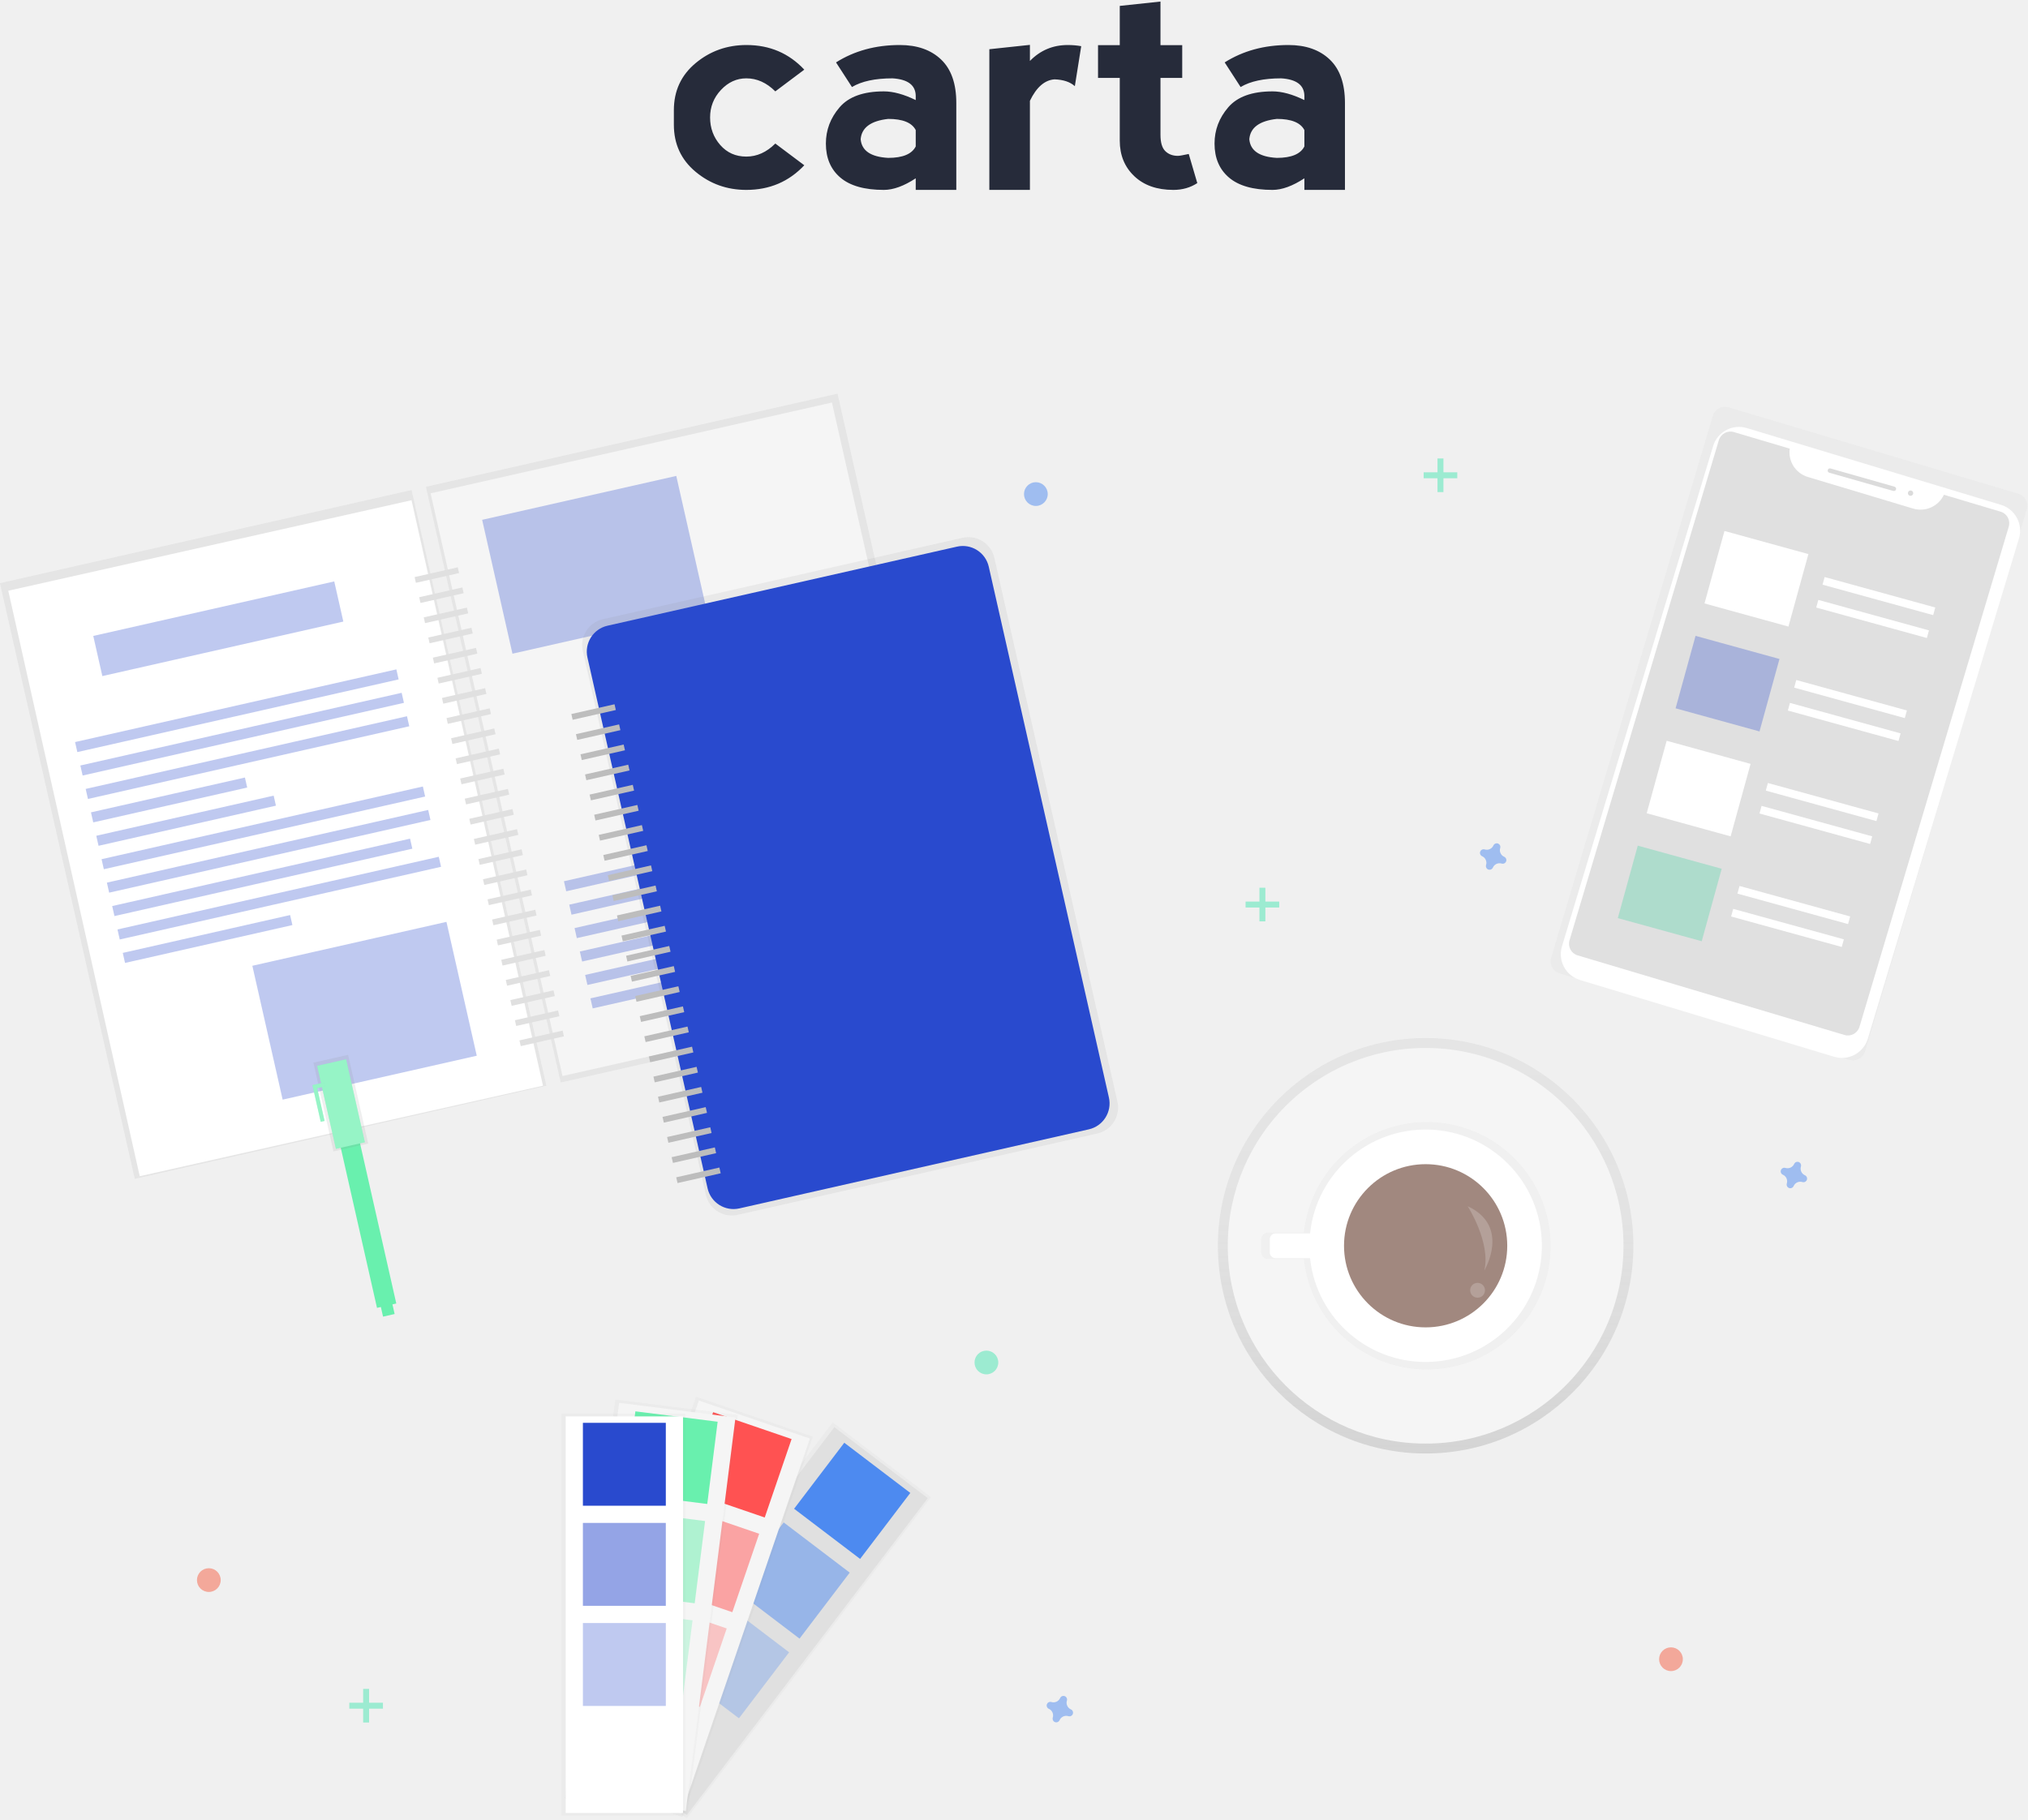
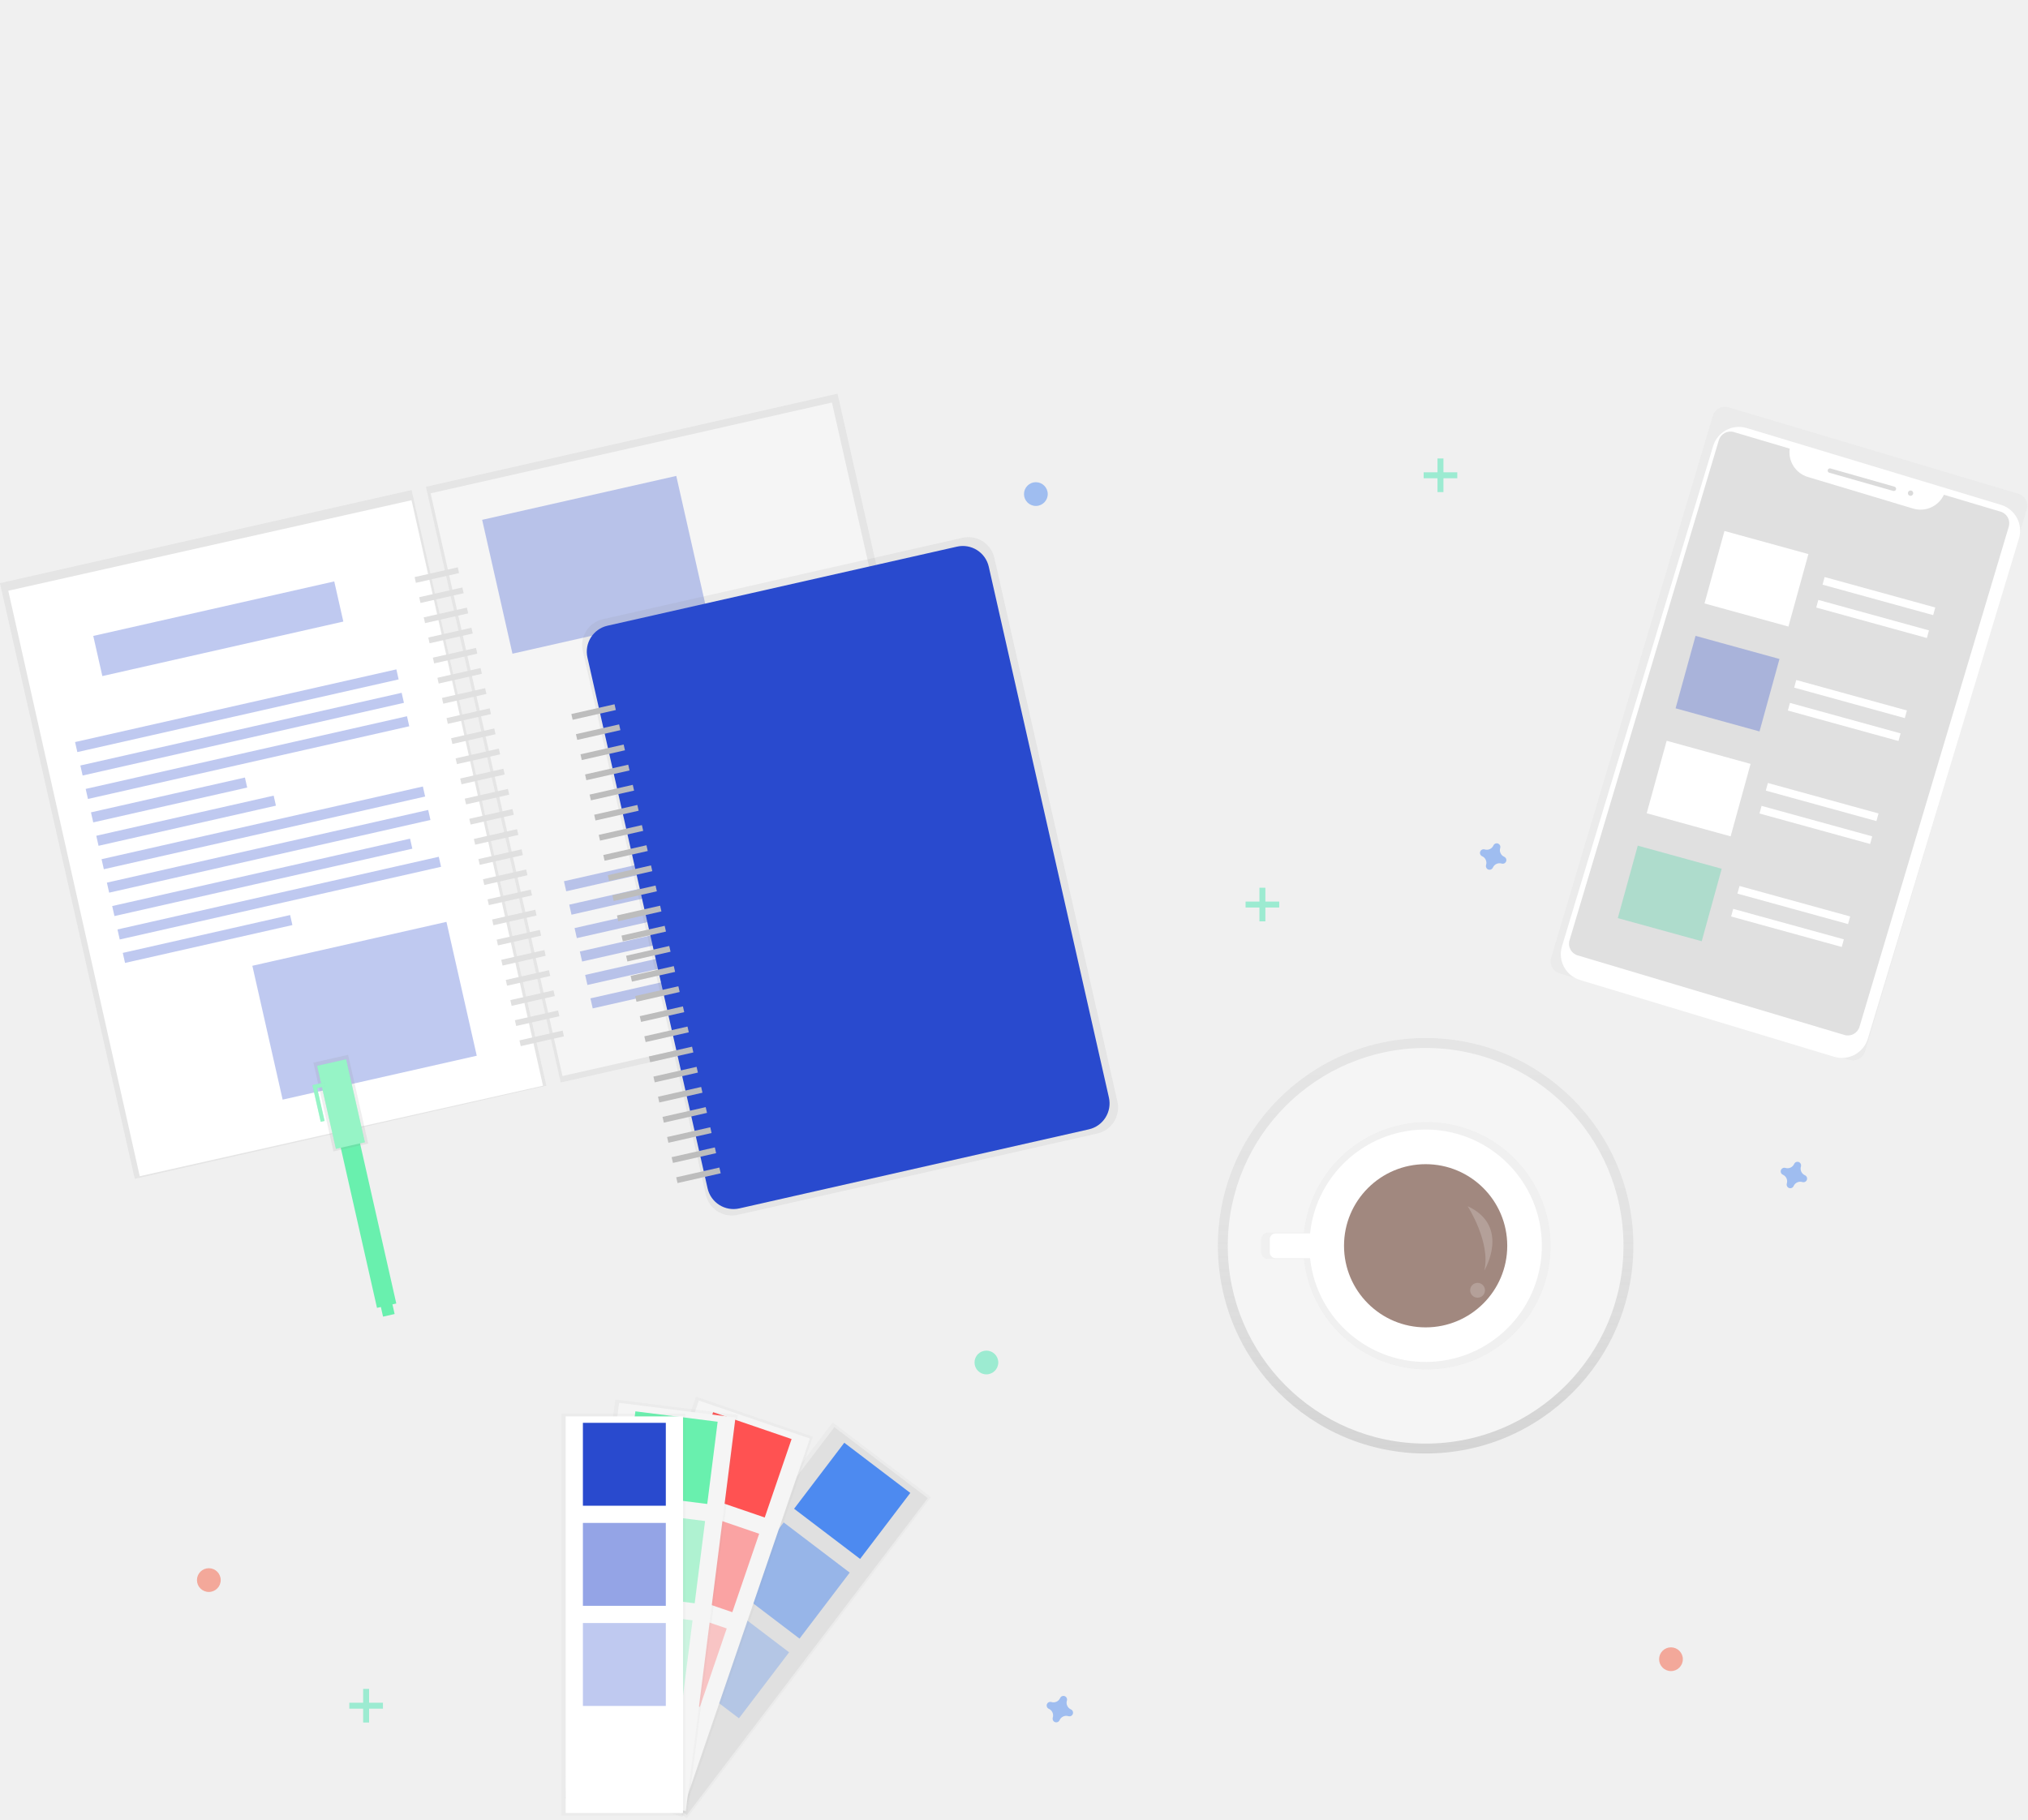
<svg xmlns="http://www.w3.org/2000/svg" width="1025" height="920">
  <defs>
    <linearGradient x1="50%" y1="100%" x2="50%" y2="0%" id="a">
      <stop stop-color="gray" stop-opacity=".25" offset="0%" />
      <stop stop-color="gray" stop-opacity=".12" offset="54%" />
      <stop stop-color="gray" stop-opacity=".1" offset="100%" />
    </linearGradient>
    <linearGradient x1="79820%" y1="58315%" x2="79820%" y2="45815%" id="b">
      <stop stop-color="gray" stop-opacity=".25" offset="0%" />
      <stop stop-color="gray" stop-opacity=".12" offset="54%" />
      <stop stop-color="gray" stop-opacity=".1" offset="100%" />
    </linearGradient>
    <linearGradient x1="23836%" y1="42830%" x2="23836%" y2="11958%" id="c">
      <stop stop-color="gray" stop-opacity=".25" offset="0%" />
      <stop stop-color="gray" stop-opacity=".12" offset="54%" />
      <stop stop-color="gray" stop-opacity=".1" offset="100%" />
    </linearGradient>
    <linearGradient x1="45908%" y1="42830%" x2="45908%" y2="11958%" id="d">
      <stop stop-color="gray" stop-opacity=".25" offset="0%" />
      <stop stop-color="gray" stop-opacity=".12" offset="54%" />
      <stop stop-color="gray" stop-opacity=".1" offset="100%" />
    </linearGradient>
    <linearGradient x1="51808%" y1="51330%" x2="51808%" y2="20458%" id="e">
      <stop stop-color="gray" stop-opacity=".25" offset="0%" />
      <stop stop-color="gray" stop-opacity=".12" offset="54%" />
      <stop stop-color="gray" stop-opacity=".1" offset="100%" />
    </linearGradient>
    <linearGradient x1="23272%" y1="41394%" x2="25072%" y2="41394%" id="f">
      <stop stop-color="gray" stop-opacity=".25" offset="0%" />
      <stop stop-color="gray" stop-opacity=".12" offset="54%" />
      <stop stop-color="gray" stop-opacity=".1" offset="100%" />
    </linearGradient>
    <linearGradient x1="8687.367%" y1="38593%" x2="9923.084%" y2="7693%" id="g">
      <stop stop-color="gray" stop-opacity=".25" offset="0%" />
      <stop stop-color="gray" stop-opacity=".12" offset="54%" />
      <stop stop-color="gray" stop-opacity=".1" offset="100%" />
    </linearGradient>
    <linearGradient x1="48950%" y1="75783%" x2="48950%" y2="55387%" id="h">
      <stop stop-color="gray" stop-opacity=".25" offset="0%" />
      <stop stop-color="gray" stop-opacity=".12" offset="54%" />
      <stop stop-color="gray" stop-opacity=".1" offset="100%" />
    </linearGradient>
    <linearGradient x1="45884%" y1="82189%" x2="45884%" y2="61869%" id="i">
      <stop stop-color="gray" stop-opacity=".25" offset="0%" />
      <stop stop-color="gray" stop-opacity=".12" offset="54%" />
      <stop stop-color="gray" stop-opacity=".1" offset="100%" />
    </linearGradient>
    <linearGradient x1="41951%" y1="80841%" x2="41951%" y2="60521%" id="j">
      <stop stop-color="gray" stop-opacity=".25" offset="0%" />
      <stop stop-color="gray" stop-opacity=".12" offset="54%" />
      <stop stop-color="gray" stop-opacity=".1" offset="100%" />
    </linearGradient>
    <linearGradient x1="31506%" y1="71886%" x2="31506%" y2="51566%" id="k">
      <stop stop-color="gray" stop-opacity=".25" offset="0%" />
      <stop stop-color="gray" stop-opacity=".12" offset="54%" />
      <stop stop-color="gray" stop-opacity=".1" offset="100%" />
    </linearGradient>
  </defs>
-   <g fill="none" fill-rule="evenodd">
-     <g transform="translate(-1 199)" fill-rule="nonzero">
-       <circle fill="url(#a)" cx="721.55" cy="430.76" r="105" />
-       <circle fill="#F5F5F5" cx="721.55" cy="430.76" r="100" />
-       <path d="M86.35.3C53.596-.835 25.528 23.523 22.04 56.11h-18A3.64 3.64 0 0 0 .4 59.75v6a3.64 3.64 0 0 0 3.64 3.64h18c3.54 33.19 32.532 57.74 65.851 55.763 33.319-1.978 59.204-29.787 58.792-63.162C146.27 28.616 119.707 1.455 86.35.3z" opacity=".5" transform="translate(638 368)" fill="url(#b)" />
-       <path d="M723.54 372.04c-30.776-1.045-57.136 21.851-60.41 52.47h-17.42a2.92 2.92 0 0 0-2.92 2.92v6.68a2.92 2.92 0 0 0 2.92 2.92h17.42c3.356 31.192 30.627 54.245 61.942 52.36 31.316-1.885 55.626-28.041 55.216-59.411-.41-31.37-25.394-56.883-56.748-57.949v.01z" fill="#FFF" />
-       <circle fill="#A1887F" cx="721.55" cy="430.76" r="41.25" />
-       <path d="M742.8 410.76s11.77 18.28 8.41 32.5c-.01 0 13.44-22.34-8.41-32.5z" fill="#FFF" opacity=".2" />
-       <circle fill="#FFF" opacity=".2" cx="747.8" cy="453.26" r="3.75" />
-       <path fill="url(#c)" transform="rotate(-12.75 139.061 222.823)" d="M32.426 68.463h213.27v308.72H32.426z" />
-       <path fill="url(#d)" transform="rotate(-12.75 354.36 174.11)" d="M247.725 19.75h213.27v308.72h-213.27z" />
-       <path fill="#FFF" d="M5.185 99.627l203.81-45.754 66.443 295.97-203.81 45.754z" />
-       <path fill="#F5F5F5" d="M218.64 50.382L421.484 4.483l66.652 294.563-202.842 45.899z" />
-       <path fill="#E0E0E0" d="M210.548 92.724l21.818-4.937.658 2.907-21.818 4.937zm2.31 10.18l21.818-4.937.658 2.907-21.818 4.937zm2.302 10.191l21.818-4.937.658 2.907-21.818 4.937zm2.3 10.181l21.818-4.937.658 2.907-21.818 4.937zm2.31 10.179l21.818-4.937.658 2.907-21.818 4.937zm2.3 10.182l21.818-4.937.658 2.907-21.818 4.937zm2.309 10.179l21.818-4.937.658 2.907-21.818 4.937zm2.302 10.191l21.818-4.937.658 2.907-21.818 4.937zm2.309 10.179l21.82-4.937.657 2.907-21.818 4.937zm2.3 10.181l21.82-4.937.657 2.907-21.818 4.937zm2.311 10.18l21.818-4.937.658 2.907-21.818 4.937zm2.302 10.191l21.818-4.937.658 2.907-21.818 4.937zm2.3 10.182l21.818-4.938.658 2.907-21.818 4.937zm2.3 10.178l21.818-4.937.658 2.907-21.818 4.937zm2.3 10.182l21.818-4.937.658 2.907-21.818 4.937zm2.312 10.19l21.818-4.938.658 2.907-21.818 4.937zm2.3 10.18l21.818-4.937.658 2.907-21.818 4.937zm2.31 10.18l21.818-4.938.658 2.907-21.818 4.937zm2.3 10.181l21.818-4.937.658 2.907-21.818 4.937zm2.311 10.189l21.818-4.937.658 2.907-21.818 4.937zm2.3 10.181l21.818-4.937.658 2.907-21.818 4.937zm2.3 10.181l21.818-4.937.658 2.907-21.818 4.937zm2.31 10.179l21.818-4.937.658 2.907-21.818 4.937zm2.3 10.182l21.818-4.937.658 2.907-21.818 4.937z" />
-       <path fill="#294ACE" opacity=".3" d="M48.136 122.474l121.8-27.56 4.594 20.296-121.801 27.56zm-9.198 53.648l162.394-36.746 1.148 5.072-162.395 36.746zm2.677 11.848l162.394-36.747 1.148 5.072L42.763 193.04zm2.689 11.845l162.394-36.746 1.148 5.072-162.395 36.746zm2.673 11.845l77.813-17.608 1.147 5.072-77.813 17.607zm2.684 11.832l89.654-20.286 1.147 5.072-89.653 20.286zm2.674 11.843l162.394-36.746 1.148 5.072-162.394 36.746zm2.687 11.847l162.395-36.746 1.147 5.072L56.17 252.254zm2.678 11.841l150.554-34.067 1.148 5.072-150.554 34.066zm2.676 11.832L222.77 234.11l1.148 5.072-162.394 36.746zm2.676 11.853l84.582-19.14 1.148 5.073L64.2 287.779zm222.981-36.228l89.653-20.286 1.148 5.072-89.654 20.286zm2.673 11.842L451.1 221.576l1.148 5.072-162.395 36.746zm2.687 11.838l162.394-36.747 1.148 5.072-162.394 36.746zm2.678 11.84l150.554-34.067 1.148 5.072-150.554 34.066zm2.676 11.842l162.394-36.746 1.148 5.072-162.394 36.746zm2.676 11.844l84.582-19.14 1.148 5.073-84.582 19.138zm-170.881-16.47l98.11-22.2 15.312 67.67-98.11 22.2zM244.694 63.783l98.11-22.2 15.312 67.67-98.11 22.2zm96.022 70.732l98.11-22.2 15.312 67.67-98.11 22.2z" />
-       <rect fill="url(#e)" transform="rotate(-12.75 430.661 243.998)" x="324.026" y="89.638" width="213.27" height="308.72" rx="13.44" />
-       <rect fill="#294ACE" transform="rotate(-12.75 429.689 244.602)" x="325.704" y="93.597" width="207.97" height="302.01" rx="13.44" />
-       <path fill="#BDBDBD" d="M289.781 161.952l21.818-4.937.658 2.907-21.818 4.937zm2.31 10.179l21.818-4.937.658 2.907-21.818 4.937zm2.299 10.181l21.82-4.937.657 2.907-21.818 4.937zm2.313 10.189l21.818-4.937.658 2.907-21.818 4.937zm2.3 10.182l21.818-4.937.658 2.907-21.818 4.937zm2.309 10.179l21.818-4.937.658 2.907-21.818 4.937zm2.3 10.181l21.818-4.937.658 2.907-21.818 4.937zm2.3 10.179l21.818-4.937.658 2.907-21.818 4.937zm2.302 10.191l21.818-4.937.658 2.907-21.818 4.937zm2.3 10.182l21.818-4.937.658 2.907-21.818 4.937zm2.31 10.179l21.818-4.937.658 2.907-21.818 4.937zm2.3 10.181l21.818-4.937.658 2.907-21.818 4.937zm2.312 10.189l21.818-4.937.658 2.907-21.818 4.937zm2.3 10.182l21.818-4.937.658 2.907-21.818 4.937zm2.31 10.179l21.818-4.937.658 2.907-21.818 4.937zm2.3 10.181l21.818-4.937.658 2.907-21.818 4.937zm2.312 10.189l21.818-4.937.658 2.907-21.818 4.937zm2.3 10.182l21.818-4.937.658 2.907-21.818 4.937zm2.3 10.181l21.818-4.937.658 2.907-21.818 4.937zm2.309 10.179l21.818-4.937.658 2.907-21.818 4.937zm2.293 10.191l21.818-4.937.658 2.907-21.818 4.937zm2.309 10.179l21.818-4.937.658 2.907-21.818 4.937zm2.3 10.183l21.818-4.938.658 2.907-21.818 4.937zm2.31 10.178l21.818-4.937.658 2.907-21.818 4.937z" />
-       <path fill="#69F0AE" d="M171.46 373.393l9.754-2.206 20.083 88.756-9.753 2.207z" />
-       <path transform="rotate(-12.75 1588.472 -519.922)" d="M5.246 1.639h18v46h-18z" opacity=".5" fill="url(#f)" />
-       <path fill="#69F0AE" d="M161.292 339.808l14.63-3.31 9.49 41.94-14.63 3.31z" />
-       <path fill="#FFF" opacity=".3" d="M161.292 339.808l14.63-3.31 9.49 41.94-14.63 3.31z" />
-       <path fill="#69F0AE" d="M193.278 460.729l5.852-1.324 1.324 5.852-5.852 1.324zM164.76 348.24l-3.9.88-1.95.44.44 1.95 3.75 16.58 1.95-.44-3.75-16.58 3.9-.88z" />
-       <path fill="#FFF" opacity=".3" d="M164.76 348.24l-3.9.88-1.95.44.44 1.95 3.75 16.58 1.95-.44-3.75-16.58 3.9-.88z" />
-       <g opacity=".5" fill="#47E6B1">
-         <path d="M184.55 654.76h3v17h-3z" />
-         <path d="M194.55 661.76v3h-17v-3z" />
-       </g>
-       <g opacity=".5" fill="#47E6B1">
-         <path d="M727.55 32.76h3v17h-3z" />
-         <path d="M737.55 39.76v3h-17v-3z" />
-       </g>
-       <g opacity=".5" fill="#47E6B1">
-         <path d="M637.55 249.76h3v17h-3z" />
-         <path d="M647.55 256.76v3h-17v-3z" />
-       </g>
-       <g opacity=".5" fill="#47E6B1">
-         <path d="M895.15 288.76h3v17h-3z" />
-         <path d="M905.15 295.77v3h-17v-3z" />
-       </g>
-       <path d="M359.24 653.11a3.67 3.67 0 0 1-2-4.44c.043-.133.07-.27.08-.41a1.84 1.84 0 0 0-3.31-1.22 1.77 1.77 0 0 0-.2.36 3.67 3.67 0 0 1-4.44 2 1.77 1.77 0 0 0-.41-.08 1.84 1.84 0 0 0-1.22 3.31c.112.08.233.148.36.2a3.67 3.67 0 0 1 2 4.44 1.77 1.77 0 0 0-.08.41 1.84 1.84 0 0 0 3.33 1.23 1.77 1.77 0 0 0 .2-.36 3.67 3.67 0 0 1 4.44-2c.133.043.27.07.41.08a1.84 1.84 0 0 0 1.22-3.31 1.77 1.77 0 0 0-.38-.21zm183 12a3.67 3.67 0 0 1-2-4.44c.043-.133.07-.27.08-.41a1.84 1.84 0 0 0-3.31-1.22 1.77 1.77 0 0 0-.2.36 3.67 3.67 0 0 1-4.44 2 1.77 1.77 0 0 0-.41-.08 1.84 1.84 0 0 0-1.22 3.31c.112.08.233.148.36.2a3.67 3.67 0 0 1 2 4.44 1.77 1.77 0 0 0-.08.41 1.84 1.84 0 0 0 3.33 1.23 1.77 1.77 0 0 0 .2-.36 3.67 3.67 0 0 1 4.44-2c.133.043.27.07.41.08a1.84 1.84 0 0 0 1.22-3.31 1.77 1.77 0 0 0-.38-.21zm219-431a3.67 3.67 0 0 1-2-4.44c.043-.133.07-.27.08-.41a1.84 1.84 0 0 0-3.31-1.22 1.77 1.77 0 0 0-.2.36 3.67 3.67 0 0 1-4.44 2 1.77 1.77 0 0 0-.41-.08 1.84 1.84 0 0 0-1.22 3.31c.112.08.233.148.36.2a3.67 3.67 0 0 1 2 4.44 1.77 1.77 0 0 0-.08.41 1.84 1.84 0 0 0 3.33 1.23 1.77 1.77 0 0 0 .2-.36 3.67 3.67 0 0 1 4.44-2c.133.043.27.07.41.08a1.84 1.84 0 0 0 1.22-3.31 1.77 1.77 0 0 0-.38-.21zm152 161a3.67 3.67 0 0 1-2-4.44c.043-.133.07-.27.08-.41a1.84 1.84 0 0 0-3.31-1.22 1.77 1.77 0 0 0-.2.36 3.67 3.67 0 0 1-4.44 2 1.77 1.77 0 0 0-.41-.08 1.84 1.84 0 0 0-1.22 3.31c.112.08.233.148.36.2a3.67 3.67 0 0 1 2 4.44 1.77 1.77 0 0 0-.08.41 1.84 1.84 0 0 0 3.33 1.23 1.77 1.77 0 0 0 .2-.36 3.67 3.67 0 0 1 4.44-2c.133.043.27.07.41.08a1.84 1.84 0 0 0 1.22-3.31 1.77 1.77 0 0 0-.38-.21z" fill="#4D8AF0" opacity=".5" />
-       <circle fill="#F55F44" opacity=".5" cx="106.55" cy="599.76" r="6" />
-       <circle fill="#4D8AF0" opacity=".5" cx="524.55" cy="50.76" r="6" />
-       <circle fill="#47E6B1" opacity=".5" cx="499.55" cy="489.76" r="6" />
-       <circle fill="#F55F44" opacity=".5" cx="845.55" cy="639.76" r="6" />
-       <path d="M-20.814 84.083h286a6.28 6.28 0 0 1 6.28 6.28v152.94a6.29 6.29 0 0 1-6.29 6.29h-286a6.28 6.28 0 0 1-6.28-6.28V90.383a6.28 6.28 0 0 1 6.29-6.3z" transform="rotate(-73.39 517.036 -355.995)" opacity=".5" fill="url(#g)" />
-       <rect fill="#FFF" transform="rotate(16.809 905.943 176.3)" x="825.204" y="30.566" width="161.478" height="291.467" rx="13.64" />
-       <path d="M983.5 51.11a13.05 13.05 0 0 1-15.5 7l-53.29-16a13.05 13.05 0 0 1-9.15-14.32l-28.21-8.37a6.12 6.12 0 0 0-7.61 4.11l-75.47 252.82a6.12 6.12 0 0 0 4.11 7.61l134.84 40.23a6.12 6.12 0 0 0 7.61-4.11l75.44-252.82a6.12 6.12 0 0 0-4.11-7.61l-28.66-8.54z" fill="#E0E0E0" />
-       <rect fill="#DBDBDB" transform="rotate(15.89 942.044 43.496)" x="924.104" y="42.376" width="35.88" height="2.24" rx="1.12" />
-       <circle fill="#DBDBDB" transform="rotate(-74.11 966.645 50.297)" cx="966.645" cy="50.297" r="1.35" />
-       <path fill="#FFF" d="M872.586 69.416l42.42 11.685-10.091 36.635-42.42-11.684z" />
-       <path fill="#294ACE" opacity=".3" d="M857.97 122.433l42.42 11.685-10.09 36.635-42.42-11.684z" />
-       <path fill="#FFF" d="M843.371 175.472l42.42 11.684-10.09 36.636-42.42-11.685z" />
-       <path fill="#3AD29F" opacity=".3" d="M828.767 228.488l42.42 11.684-10.091 36.636-42.42-11.684z" />
-       <path fill="#FFF" d="M923.216 92.7l55.918 15.403-1.062 3.856-55.918-15.402zm-3.188 11.569l55.918 15.402-1.062 3.856-55.918-15.402zm-11.152 40.485l55.918 15.402-1.062 3.856-55.918-15.402zm-3.188 11.576l55.918 15.403-1.062 3.856-55.918-15.402zm-11.152 40.487l55.918 15.402-1.062 3.856-55.918-15.402zm-3.188 11.567l55.918 15.402-1.062 3.856-55.918-15.402zm-11.152 40.495l55.918 15.402-1.062 3.856-55.918-15.402zm-3.188 11.568l55.918 15.402-1.062 3.856-55.918-15.402z" />
-       <path transform="rotate(-52.76 760.191 59.72)" d="M-15.015 68.962h203.96v62.36h-203.96z" opacity=".5" fill="url(#h)" />
-       <path fill="#E0E0E0" d="M422.713 522.463l47.201 35.88-121.775 160.2-47.201-35.88z" />
-       <path fill="#4D8AF0" d="M427.718 530.335l33.365 25.362-25.362 33.365-33.365-25.362z" />
-       <path fill="#4D8AF0" opacity=".5" d="M397.105 570.622l33.364 25.362-25.362 33.365-33.364-25.362z" />
-       <path fill="#4D8AF0" opacity=".3" d="M366.475 610.904l33.365 25.362-25.363 33.365-33.364-25.363z" />
-       <path transform="rotate(-71.1 561.11 159.69)" d="M-38.229 75.12h203.2v62.36h-203.2z" opacity=".5" fill="url(#i)" />
-       <path fill="#F5F5F5" d="M354.227 509l56.094 19.206-64.936 189.662-56.093-19.206z" />
-       <path fill="#FF5252" d="M361.438 514.89l39.65 13.576-13.575 39.65-39.65-13.575z" />
-       <path fill="#FF5252" opacity=".5" d="M345.055 562.761l39.65 13.576-13.575 39.65-39.65-13.575z" />
-       <path fill="#FF5252" opacity=".3" d="M328.66 610.64l39.65 13.575-13.575 39.65-39.65-13.574z" />
-       <path transform="rotate(-82.8 475.298 197.023)" d="M-57.408 74.045h203.2v62.36h-203.2z" opacity=".5" fill="url(#j)" />
-       <path fill="#F5F5F5" d="M313.91 510.15l58.822 7.43-25.126 198.89-58.822-7.43z" />
-       <path fill="#69F0AE" d="M322.135 514.455l41.58 5.253-5.254 41.58-41.58-5.254z" />
-       <path fill="#69F0AE" opacity=".5" d="M315.793 564.654l41.58 5.253-5.254 41.58-41.58-5.254z" />
-       <path fill="#69F0AE" opacity=".3" d="M309.45 614.853l41.58 5.253-5.253 41.58-41.58-5.254z" />
-       <path d="M.88.66h62.36v203.2H.88z" opacity=".5" transform="translate(284 515)" fill="url(#k)" />
-       <path fill="#FFF" d="M286.92 517.02h59.29v200.47h-59.29z" />
-       <path fill="#294ACE" d="M295.61 520.26h41.91v41.91h-41.91z" />
-       <path fill="#294ACE" opacity=".5" d="M295.61 570.86h41.91v41.91h-41.91z" />
-       <path fill="#294ACE" opacity=".3" d="M295.61 621.47h41.91v41.91h-41.91z" />
+   <g transform="translate(-1 199)" fill="none">
+     <circle fill="url(#a)" cx="721.55" cy="430.76" r="105" />
+     <circle fill="#F5F5F5" cx="721.55" cy="430.76" r="100" />
+     <path d="M86.35.3C53.596-.835 25.528 23.523 22.04 56.11h-18A3.64 3.64 0 00.4 59.75v6a3.64 3.64 0 003.64 3.64h18c3.54 33.19 32.532 57.74 65.851 55.763 33.319-1.978 59.204-29.787 58.792-63.162C146.27 28.616 119.707 1.455 86.35.3z" opacity=".5" transform="translate(638 368)" fill="url(#b)" />
+     <path d="M723.54 372.04c-30.776-1.045-57.136 21.851-60.41 52.47h-17.42a2.92 2.92 0 00-2.92 2.92v6.68a2.92 2.92 0 002.92 2.92h17.42c3.356 31.192 30.627 54.245 61.942 52.36 31.316-1.885 55.626-28.041 55.216-59.411-.41-31.37-25.394-56.883-56.748-57.949v.01z" fill="#FFF" />
+     <circle fill="#A1887F" cx="721.55" cy="430.76" r="41.25" />
+     <path d="M742.8 410.76s11.77 18.28 8.41 32.5c-.01 0 13.44-22.34-8.41-32.5z" fill="#FFF" opacity=".2" />
+     <circle fill="#FFF" opacity=".2" cx="747.8" cy="453.26" r="3.75" />
+     <path fill="url(#c)" transform="rotate(-12.75 139.061 222.823)" d="M32.426 68.463h213.27v308.72H32.426z" />
+     <path fill="url(#d)" transform="rotate(-12.75 354.36 174.11)" d="M247.725 19.75h213.27v308.72h-213.27z" />
+     <path fill="#FFF" d="M5.185 99.627l203.81-45.754 66.443 295.97-203.81 45.754z" />
+     <path fill="#F5F5F5" d="M218.64 50.382L421.484 4.483l66.652 294.563-202.842 45.899z" />
+     <path fill="#E0E0E0" d="M210.548 92.724l21.818-4.937.658 2.907-21.818 4.937zm2.31 10.18l21.818-4.937.658 2.907-21.818 4.937zm2.302 10.191l21.818-4.937.658 2.907-21.818 4.937zm2.3 10.181l21.818-4.937.658 2.907-21.818 4.937zm2.31 10.179l21.818-4.937.658 2.907-21.818 4.937zm2.3 10.182l21.818-4.937.658 2.907-21.818 4.937zm2.309 10.179l21.818-4.937.658 2.907-21.818 4.937zm2.302 10.191l21.818-4.937.658 2.907-21.818 4.937zm2.309 10.179l21.82-4.937.657 2.907-21.818 4.937zm2.3 10.181l21.82-4.937.657 2.907-21.818 4.937zm2.311 10.18l21.818-4.937.658 2.907-21.818 4.937zm2.302 10.191l21.818-4.937.658 2.907-21.818 4.937zm2.3 10.182l21.818-4.938.658 2.907-21.818 4.937zm2.3 10.178l21.818-4.937.658 2.907-21.818 4.937zm2.3 10.182l21.818-4.937.658 2.907-21.818 4.937zm2.312 10.19l21.818-4.938.658 2.907-21.818 4.937zm2.3 10.18l21.818-4.937.658 2.907-21.818 4.937zm2.31 10.18l21.818-4.938.658 2.907-21.818 4.937zm2.3 10.181l21.818-4.937.658 2.907-21.818 4.937zm2.311 10.189l21.818-4.937.658 2.907-21.818 4.937zm2.3 10.181l21.818-4.937.658 2.907-21.818 4.937zm2.3 10.181l21.818-4.937.658 2.907-21.818 4.937zm2.31 10.179l21.818-4.937.658 2.907-21.818 4.937zm2.3 10.182l21.818-4.937.658 2.907-21.818 4.937z" />
+     <path fill="#294ACE" opacity=".3" d="M48.136 122.474l121.8-27.56 4.594 20.296-121.801 27.56zm-9.198 53.648l162.394-36.746 1.148 5.072-162.395 36.746zm2.677 11.848l162.394-36.747 1.148 5.072L42.763 193.04zm2.689 11.845l162.394-36.746 1.148 5.072-162.395 36.746zm2.673 11.845l77.813-17.608 1.147 5.072-77.813 17.607zm2.684 11.832l89.654-20.286 1.147 5.072-89.653 20.286zm2.674 11.843l162.394-36.746 1.148 5.072-162.394 36.746zm2.687 11.847l162.395-36.746 1.147 5.072L56.17 252.254zm2.678 11.841l150.554-34.067 1.148 5.072-150.554 34.066zm2.676 11.832L222.77 234.11l1.148 5.072-162.394 36.746zm2.676 11.853l84.582-19.14 1.148 5.073L64.2 287.779zm222.981-36.228l89.653-20.286 1.148 5.072-89.654 20.286zm2.673 11.842L451.1 221.576l1.148 5.072-162.395 36.746zm2.687 11.838l162.394-36.747 1.148 5.072-162.394 36.746zm2.678 11.84l150.554-34.067 1.148 5.072-150.554 34.066zm2.676 11.842l162.394-36.746 1.148 5.072-162.394 36.746zm2.676 11.844l84.582-19.14 1.148 5.073-84.582 19.138zm-170.881-16.47l98.11-22.2 15.312 67.67-98.11 22.2zM244.694 63.783l98.11-22.2 15.312 67.67-98.11 22.2zm96.022 70.732l98.11-22.2 15.312 67.67-98.11 22.2z" />
+     <rect fill="url(#e)" transform="rotate(-12.75 430.661 243.998)" x="324.026" y="89.638" width="213.27" height="308.72" rx="13.44" />
+     <rect fill="#294ACE" transform="rotate(-12.75 429.689 244.602)" x="325.704" y="93.597" width="207.97" height="302.01" rx="13.44" />
+     <path fill="#BDBDBD" d="M289.781 161.952l21.818-4.937.658 2.907-21.818 4.937zm2.31 10.179l21.818-4.937.658 2.907-21.818 4.937zm2.299 10.181l21.82-4.937.657 2.907-21.818 4.937zm2.313 10.189l21.818-4.937.658 2.907-21.818 4.937zm2.3 10.182l21.818-4.937.658 2.907-21.818 4.937zm2.309 10.179l21.818-4.937.658 2.907-21.818 4.937zm2.3 10.181l21.818-4.937.658 2.907-21.818 4.937zm2.3 10.179l21.818-4.937.658 2.907-21.818 4.937zm2.302 10.191l21.818-4.937.658 2.907-21.818 4.937zm2.3 10.182l21.818-4.937.658 2.907-21.818 4.937zm2.31 10.179l21.818-4.937.658 2.907-21.818 4.937zm2.3 10.181l21.818-4.937.658 2.907-21.818 4.937zm2.312 10.189l21.818-4.937.658 2.907-21.818 4.937zm2.3 10.182l21.818-4.937.658 2.907-21.818 4.937zm2.31 10.179l21.818-4.937.658 2.907-21.818 4.937zm2.3 10.181l21.818-4.937.658 2.907-21.818 4.937zm2.312 10.189l21.818-4.937.658 2.907-21.818 4.937zm2.3 10.182l21.818-4.937.658 2.907-21.818 4.937zm2.3 10.181l21.818-4.937.658 2.907-21.818 4.937zm2.309 10.179l21.818-4.937.658 2.907-21.818 4.937zm2.293 10.191l21.818-4.937.658 2.907-21.818 4.937zm2.309 10.179l21.818-4.937.658 2.907-21.818 4.937zm2.3 10.183l21.818-4.938.658 2.907-21.818 4.937zm2.31 10.178l21.818-4.937.658 2.907-21.818 4.937z" />
+     <path fill="#69F0AE" d="M171.46 373.393l9.754-2.206 20.083 88.756-9.753 2.207z" />
+     <path transform="rotate(-12.75 1588.472 -519.922)" d="M5.246 1.639h18v46h-18z" opacity=".5" fill="url(#f)" />
+     <path fill="#69F0AE" d="M161.292 339.808l14.63-3.31 9.49 41.94-14.63 3.31z" />
+     <path fill="#FFF" opacity=".3" d="M161.292 339.808l14.63-3.31 9.49 41.94-14.63 3.31z" />
+     <path fill="#69F0AE" d="M193.278 460.729l5.852-1.324 1.324 5.852-5.852 1.324zM164.76 348.24l-3.9.88-1.95.44.44 1.95 3.75 16.58 1.95-.44-3.75-16.58 3.9-.88z" />
+     <path fill="#FFF" opacity=".3" d="M164.76 348.24l-3.9.88-1.95.44.44 1.95 3.75 16.58 1.95-.44-3.75-16.58 3.9-.88z" />
+     <g opacity=".5" fill="#47E6B1">
+       <path d="M184.55 654.76h3v17h-3z" />
+       <path d="M194.55 661.76v3h-17v-3z" />
    </g>
-     <path d="M377.21 96c-9.766 0-18.31-3.052-25.635-9.155-7.324-6.104-10.986-14.038-10.986-23.804v-7.324c0-9.766 3.662-17.7 10.986-23.804 7.324-6.103 15.894-9.155 25.708-9.155 11.719 0 21.46 4.15 29.224 12.451l-14.649 10.986c-4.394-4.394-9.277-6.591-14.648-6.591-4.883 0-9.155 1.953-12.817 5.859-3.663 3.906-5.494 8.545-5.494 13.916s1.71 10.01 5.127 13.916c3.418 3.906 7.813 5.86 13.184 5.86 5.371 0 10.254-2.198 14.648-6.593l14.649 10.987C398.694 91.849 388.929 96 377.21 96zm45.337-64.453c9.277-5.86 20.02-8.79 32.226-8.79 8.79 0 15.747 2.442 20.874 7.325 5.127 4.883 7.69 12.207 7.69 21.973V96H462.83v-5.86c-5.957 3.907-11.328 5.86-16.113 5.86-9.766 0-17.09-2.075-21.973-6.226-4.883-4.15-7.324-9.887-7.324-17.212 0-6.835 2.307-12.939 6.921-18.31 4.615-5.371 12.073-8.057 22.376-8.057 4.736 0 10.107 1.465 16.113 4.395v-2.197c-.098-5.372-4.004-8.301-11.719-8.79-8.789 0-15.625 1.465-20.507 4.395l-8.057-12.451zm40.283 42.48v-8.276c-1.953-3.76-6.592-5.64-13.916-5.64-8.789.977-13.428 4.395-13.916 10.254.488 5.81 5.127 8.96 13.916 9.448 7.324 0 11.963-1.928 13.916-5.786zm57.715-43.213c5.225-5.37 11.597-8.056 19.116-8.056 2.393 0 4.663.195 6.812.586l-3.223 20.215c-2.393-2.149-5.81-3.296-10.254-3.443-4.98.342-9.13 3.955-12.451 10.84V96h-20.508V24.882l20.508-2.197v8.13zm84.595 61.744C601.624 94.853 597.596 96 593.055 96c-8.301 0-14.893-2.32-19.776-6.958-4.883-4.639-7.324-10.62-7.324-17.944V39.384H554.97V22.83h10.986V2.982l20.58-2.197v22.046h10.986v16.553h-10.986v28.784c0 3.906.818 6.653 2.454 8.24 1.635 1.587 3.747 2.38 6.335 2.38.781 0 2.612-.317 5.493-.952l4.322 14.722zm13.842-61.011c9.278-5.86 20.02-8.79 32.227-8.79 8.79 0 15.747 2.442 20.874 7.325 5.127 4.883 7.69 12.207 7.69 21.973V96h-20.507v-5.86c-5.957 3.907-11.328 5.86-16.114 5.86-9.765 0-17.09-2.075-21.972-6.226-4.883-4.15-7.325-9.887-7.325-17.212 0-6.835 2.308-12.939 6.922-18.31 4.614-5.371 12.073-8.057 22.375-8.057 4.737 0 10.108 1.465 16.114 4.395v-2.197c-.098-5.372-4.004-8.301-11.72-8.79-8.788 0-15.624 1.465-20.507 4.395l-8.057-12.451zm40.284 42.48v-8.276c-1.954-3.76-6.592-5.64-13.916-5.64-8.79.977-13.428 4.395-13.916 10.254.488 5.81 5.127 8.96 13.916 9.448 7.324 0 11.962-1.928 13.916-5.786z" fill="#262B3A" />
+     <g opacity=".5" fill="#47E6B1">
+       <path d="M727.55 32.76h3v17h-3z" />
+       <path d="M737.55 39.76v3h-17v-3z" />
+     </g>
+     <g opacity=".5" fill="#47E6B1">
+       <path d="M637.55 249.76h3v17h-3z" />
+       <path d="M647.55 256.76v3h-17v-3z" />
+     </g>
+     <g opacity=".5" fill="#47E6B1">
+       <path d="M895.15 288.76h3v17h-3z" />
+       <path d="M905.15 295.77v3h-17v-3z" />
+     </g>
+     <path d="M359.24 653.11a3.67 3.67 0 01-2-4.44c.043-.133.07-.27.08-.41a1.84 1.84 0 00-3.31-1.22 1.77 1.77 0 00-.2.36 3.67 3.67 0 01-4.44 2 1.77 1.77 0 00-.41-.08 1.84 1.84 0 00-1.22 3.31c.112.08.233.148.36.2a3.67 3.67 0 012 4.44 1.77 1.77 0 00-.08.41 1.84 1.84 0 003.33 1.23 1.77 1.77 0 00.2-.36 3.67 3.67 0 014.44-2c.133.043.27.07.41.08a1.84 1.84 0 001.22-3.31 1.77 1.77 0 00-.38-.21zm183 12a3.67 3.67 0 01-2-4.44c.043-.133.07-.27.08-.41a1.84 1.84 0 00-3.31-1.22 1.77 1.77 0 00-.2.36 3.67 3.67 0 01-4.44 2 1.77 1.77 0 00-.41-.08 1.84 1.84 0 00-1.22 3.31c.112.08.233.148.36.2a3.67 3.67 0 012 4.44 1.77 1.77 0 00-.08.41 1.84 1.84 0 003.33 1.23 1.77 1.77 0 00.2-.36 3.67 3.67 0 014.44-2c.133.043.27.07.41.08a1.84 1.84 0 001.22-3.31 1.77 1.77 0 00-.38-.21zm219-431a3.67 3.67 0 01-2-4.44c.043-.133.07-.27.08-.41a1.84 1.84 0 00-3.31-1.22 1.77 1.77 0 00-.2.36 3.67 3.67 0 01-4.44 2 1.77 1.77 0 00-.41-.08 1.84 1.84 0 00-1.22 3.31c.112.08.233.148.36.2a3.67 3.67 0 012 4.44 1.77 1.77 0 00-.08.41 1.84 1.84 0 003.33 1.23 1.77 1.77 0 00.2-.36 3.67 3.67 0 014.44-2c.133.043.27.07.41.08a1.84 1.84 0 001.22-3.31 1.77 1.77 0 00-.38-.21zm152 161a3.67 3.67 0 01-2-4.44c.043-.133.07-.27.08-.41a1.84 1.84 0 00-3.31-1.22 1.77 1.77 0 00-.2.36 3.67 3.67 0 01-4.44 2 1.77 1.77 0 00-.41-.08 1.84 1.84 0 00-1.22 3.31c.112.08.233.148.36.2a3.67 3.67 0 012 4.44 1.77 1.77 0 00-.08.41 1.84 1.84 0 003.33 1.23 1.77 1.77 0 00.2-.36 3.67 3.67 0 014.44-2c.133.043.27.07.41.08a1.84 1.84 0 001.22-3.31 1.77 1.77 0 00-.38-.21z" fill="#4D8AF0" opacity=".5" />
+     <circle fill="#F55F44" opacity=".5" cx="106.55" cy="599.76" r="6" />
+     <circle fill="#4D8AF0" opacity=".5" cx="524.55" cy="50.76" r="6" />
+     <circle fill="#47E6B1" opacity=".5" cx="499.55" cy="489.76" r="6" />
+     <circle fill="#F55F44" opacity=".5" cx="845.55" cy="639.76" r="6" />
+     <path d="M-20.814 84.083h286a6.28 6.28 0 016.28 6.28v152.94a6.29 6.29 0 01-6.29 6.29h-286a6.28 6.28 0 01-6.28-6.28V90.383a6.28 6.28 0 016.29-6.3z" transform="rotate(-73.39 517.036 -355.995)" opacity=".5" fill="url(#g)" />
+     <rect fill="#FFF" transform="rotate(16.809 905.943 176.3)" x="825.204" y="30.566" width="161.478" height="291.467" rx="13.64" />
+     <path d="M983.5 51.11a13.05 13.05 0 01-15.5 7l-53.29-16a13.05 13.05 0 01-9.15-14.32l-28.21-8.37a6.12 6.12 0 00-7.61 4.11l-75.47 252.82a6.12 6.12 0 004.11 7.61l134.84 40.23a6.12 6.12 0 007.61-4.11l75.44-252.82a6.12 6.12 0 00-4.11-7.61l-28.66-8.54z" fill="#E0E0E0" />
+     <rect fill="#DBDBDB" transform="rotate(15.89 942.044 43.496)" x="924.104" y="42.376" width="35.88" height="2.24" rx="1.12" />
+     <circle fill="#DBDBDB" transform="rotate(-74.11 966.645 50.297)" cx="966.645" cy="50.297" r="1.35" />
+     <path fill="#FFF" d="M872.586 69.416l42.42 11.685-10.091 36.635-42.42-11.684z" />
+     <path fill="#294ACE" opacity=".3" d="M857.97 122.433l42.42 11.685-10.09 36.635-42.42-11.684z" />
+     <path fill="#FFF" d="M843.371 175.472l42.42 11.684-10.09 36.636-42.42-11.685z" />
+     <path fill="#3AD29F" opacity=".3" d="M828.767 228.488l42.42 11.684-10.091 36.636-42.42-11.684z" />
+     <path fill="#FFF" d="M923.216 92.7l55.918 15.403-1.062 3.856-55.918-15.402zm-3.188 11.569l55.918 15.402-1.062 3.856-55.918-15.402zm-11.152 40.485l55.918 15.402-1.062 3.856-55.918-15.402zm-3.188 11.576l55.918 15.403-1.062 3.856-55.918-15.402zm-11.152 40.487l55.918 15.402-1.062 3.856-55.918-15.402zm-3.188 11.567l55.918 15.402-1.062 3.856-55.918-15.402zm-11.152 40.495l55.918 15.402-1.062 3.856-55.918-15.402zm-3.188 11.568l55.918 15.402-1.062 3.856-55.918-15.402z" />
+     <path transform="rotate(-52.76 760.191 59.72)" d="M-15.015 68.962h203.96v62.36h-203.96z" opacity=".5" fill="url(#h)" />
+     <path fill="#E0E0E0" d="M422.713 522.463l47.201 35.88-121.775 160.2-47.201-35.88z" />
+     <path fill="#4D8AF0" d="M427.718 530.335l33.365 25.362-25.362 33.365-33.365-25.362z" />
+     <path fill="#4D8AF0" opacity=".5" d="M397.105 570.622l33.364 25.362-25.362 33.365-33.364-25.362z" />
+     <path fill="#4D8AF0" opacity=".3" d="M366.475 610.904l33.365 25.362-25.363 33.365-33.364-25.363z" />
+     <path transform="rotate(-71.1 561.11 159.69)" d="M-38.229 75.12h203.2v62.36h-203.2z" opacity=".5" fill="url(#i)" />
+     <path fill="#F5F5F5" d="M354.227 509l56.094 19.206-64.936 189.662-56.093-19.206z" />
+     <path fill="#FF5252" d="M361.438 514.89l39.65 13.576-13.575 39.65-39.65-13.575z" />
+     <path fill="#FF5252" opacity=".5" d="M345.055 562.761l39.65 13.576-13.575 39.65-39.65-13.575z" />
+     <path fill="#FF5252" opacity=".3" d="M328.66 610.64l39.65 13.575-13.575 39.65-39.65-13.574z" />
+     <path transform="rotate(-82.8 475.298 197.023)" d="M-57.408 74.045h203.2v62.36h-203.2z" opacity=".5" fill="url(#j)" />
+     <path fill="#F5F5F5" d="M313.91 510.15l58.822 7.43-25.126 198.89-58.822-7.43z" />
+     <path fill="#69F0AE" d="M322.135 514.455l41.58 5.253-5.254 41.58-41.58-5.254z" />
+     <path fill="#69F0AE" opacity=".5" d="M315.793 564.654l41.58 5.253-5.254 41.58-41.58-5.254z" />
+     <path fill="#69F0AE" opacity=".3" d="M309.45 614.853l41.58 5.253-5.253 41.58-41.58-5.254z" />
+     <path d="M.88.66h62.36v203.2H.88z" opacity=".5" transform="translate(284 515)" fill="url(#k)" />
+     <path fill="#FFF" d="M286.92 517.02h59.29v200.47h-59.29z" />
+     <path fill="#294ACE" d="M295.61 520.26h41.91v41.91h-41.91z" />
+     <path fill="#294ACE" opacity=".5" d="M295.61 570.86h41.91v41.91h-41.91z" />
+     <path fill="#294ACE" opacity=".3" d="M295.61 621.47h41.91v41.91h-41.91z" />
  </g>
</svg>
